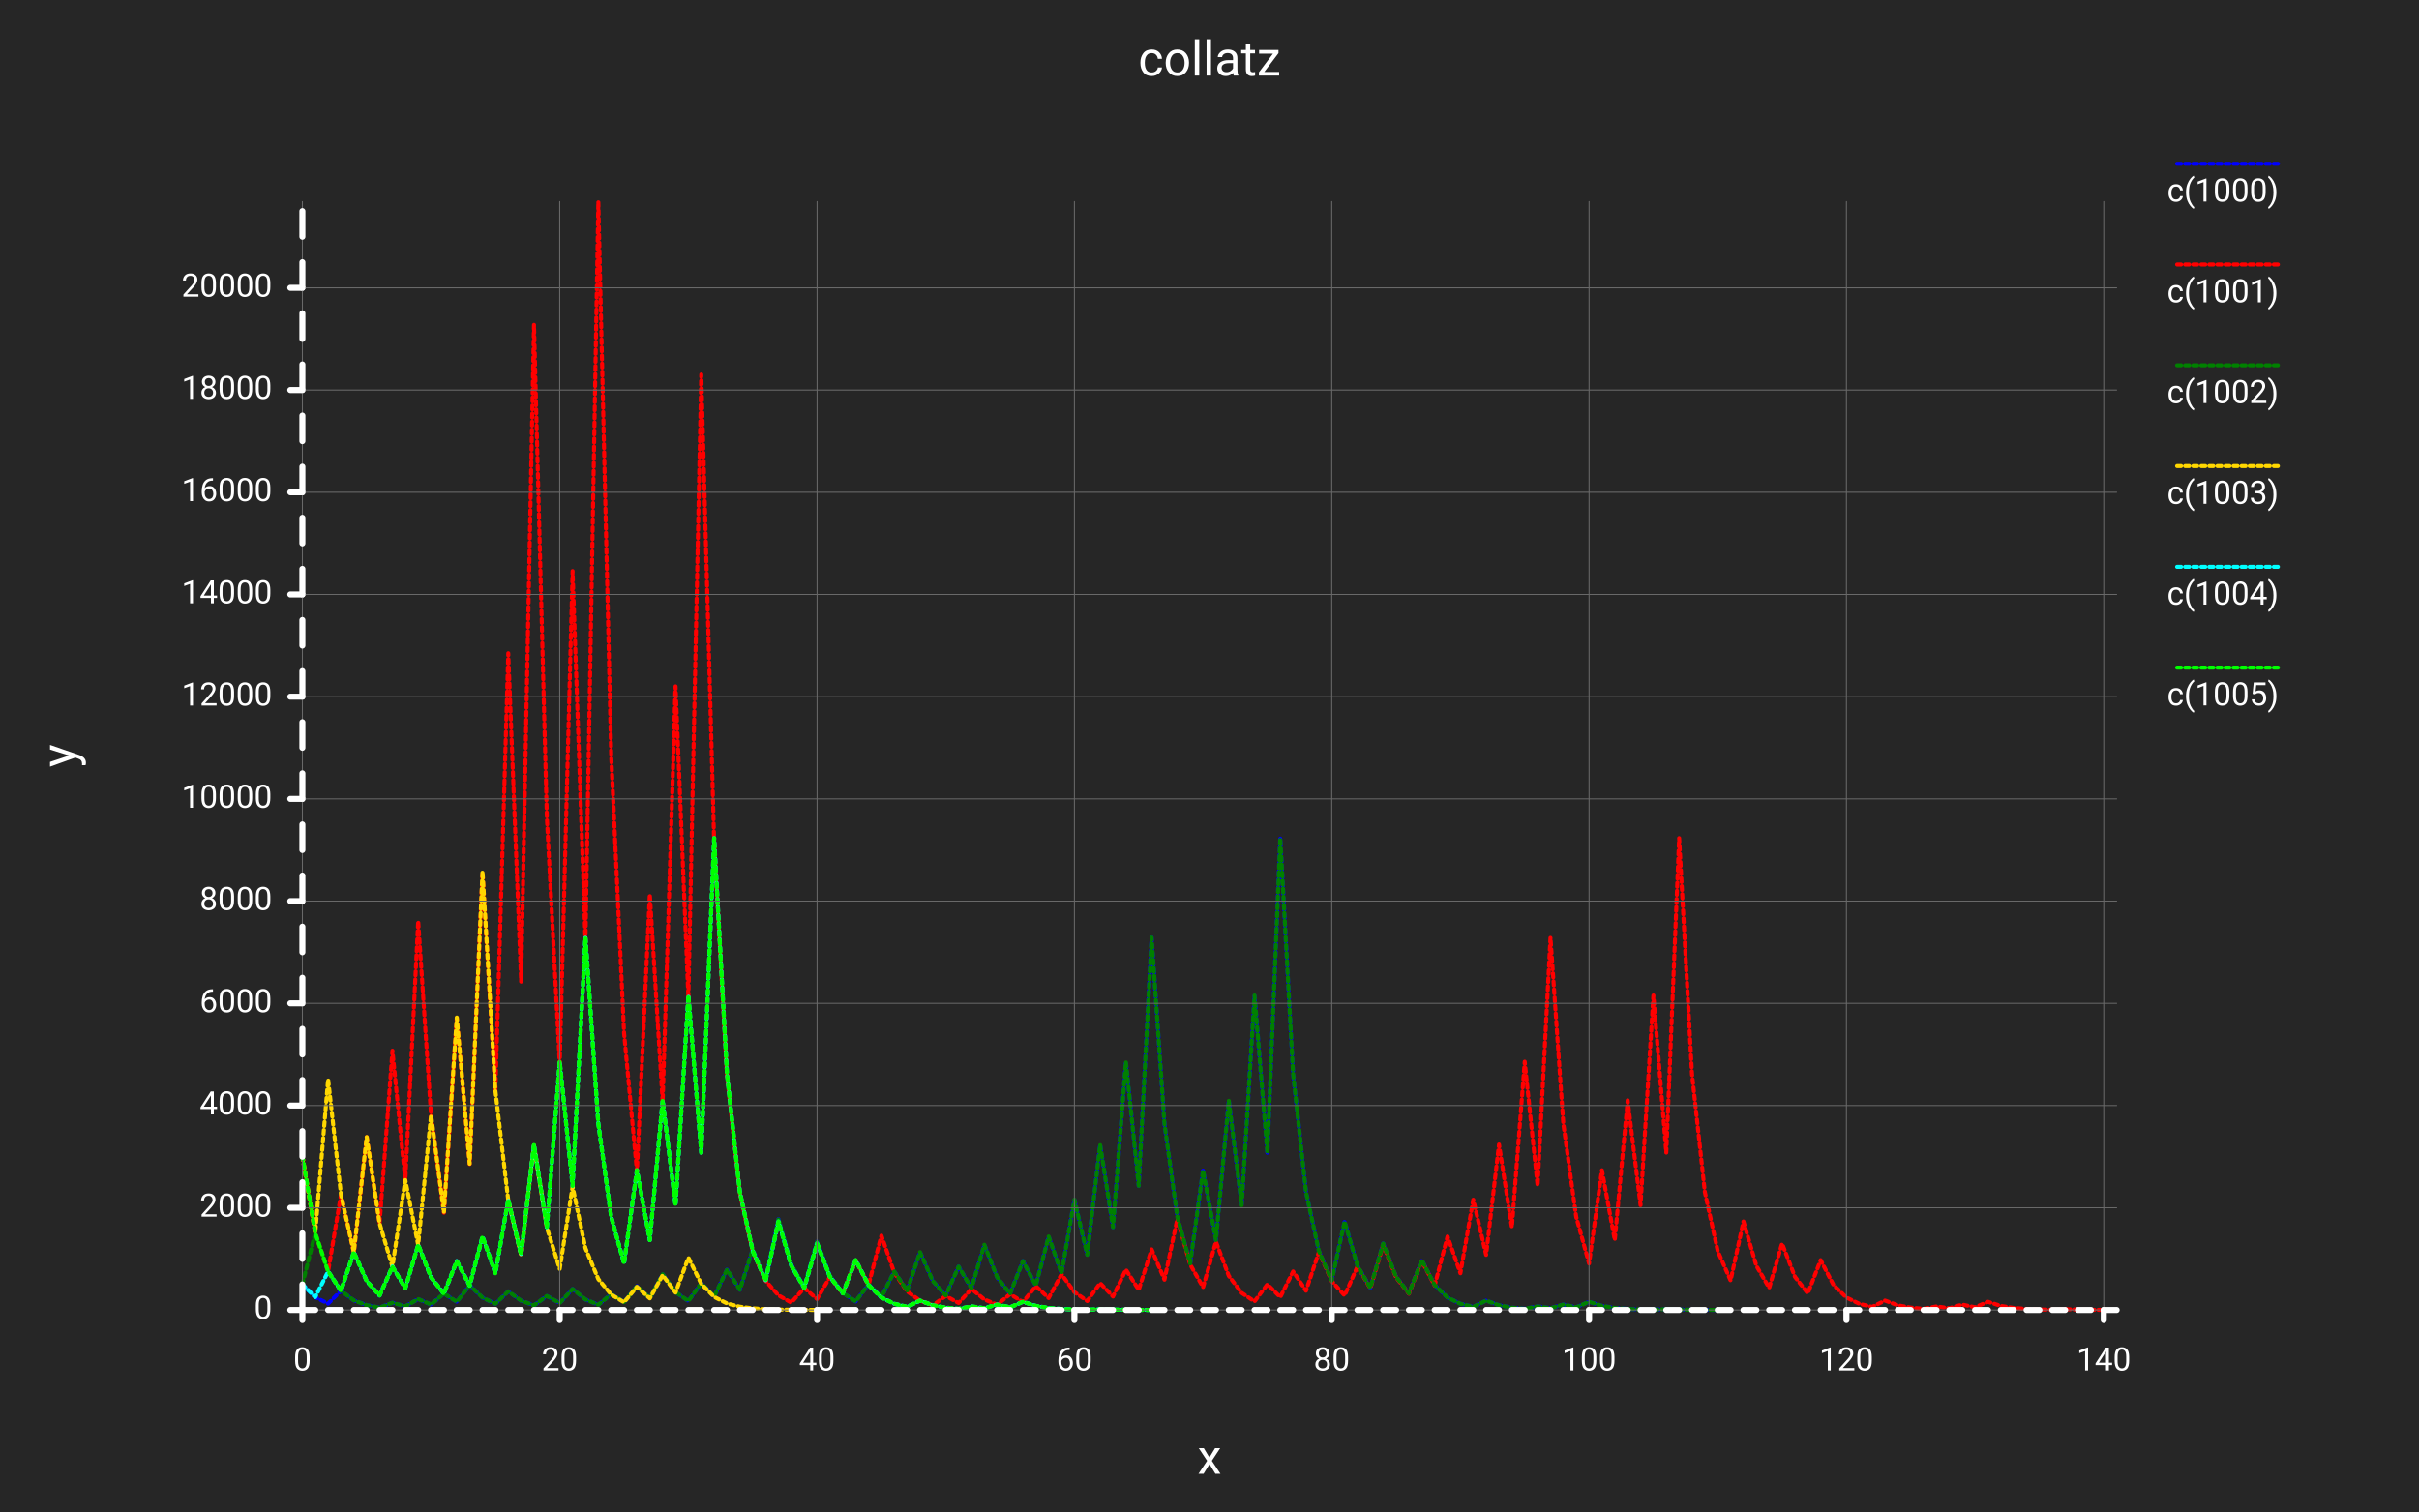
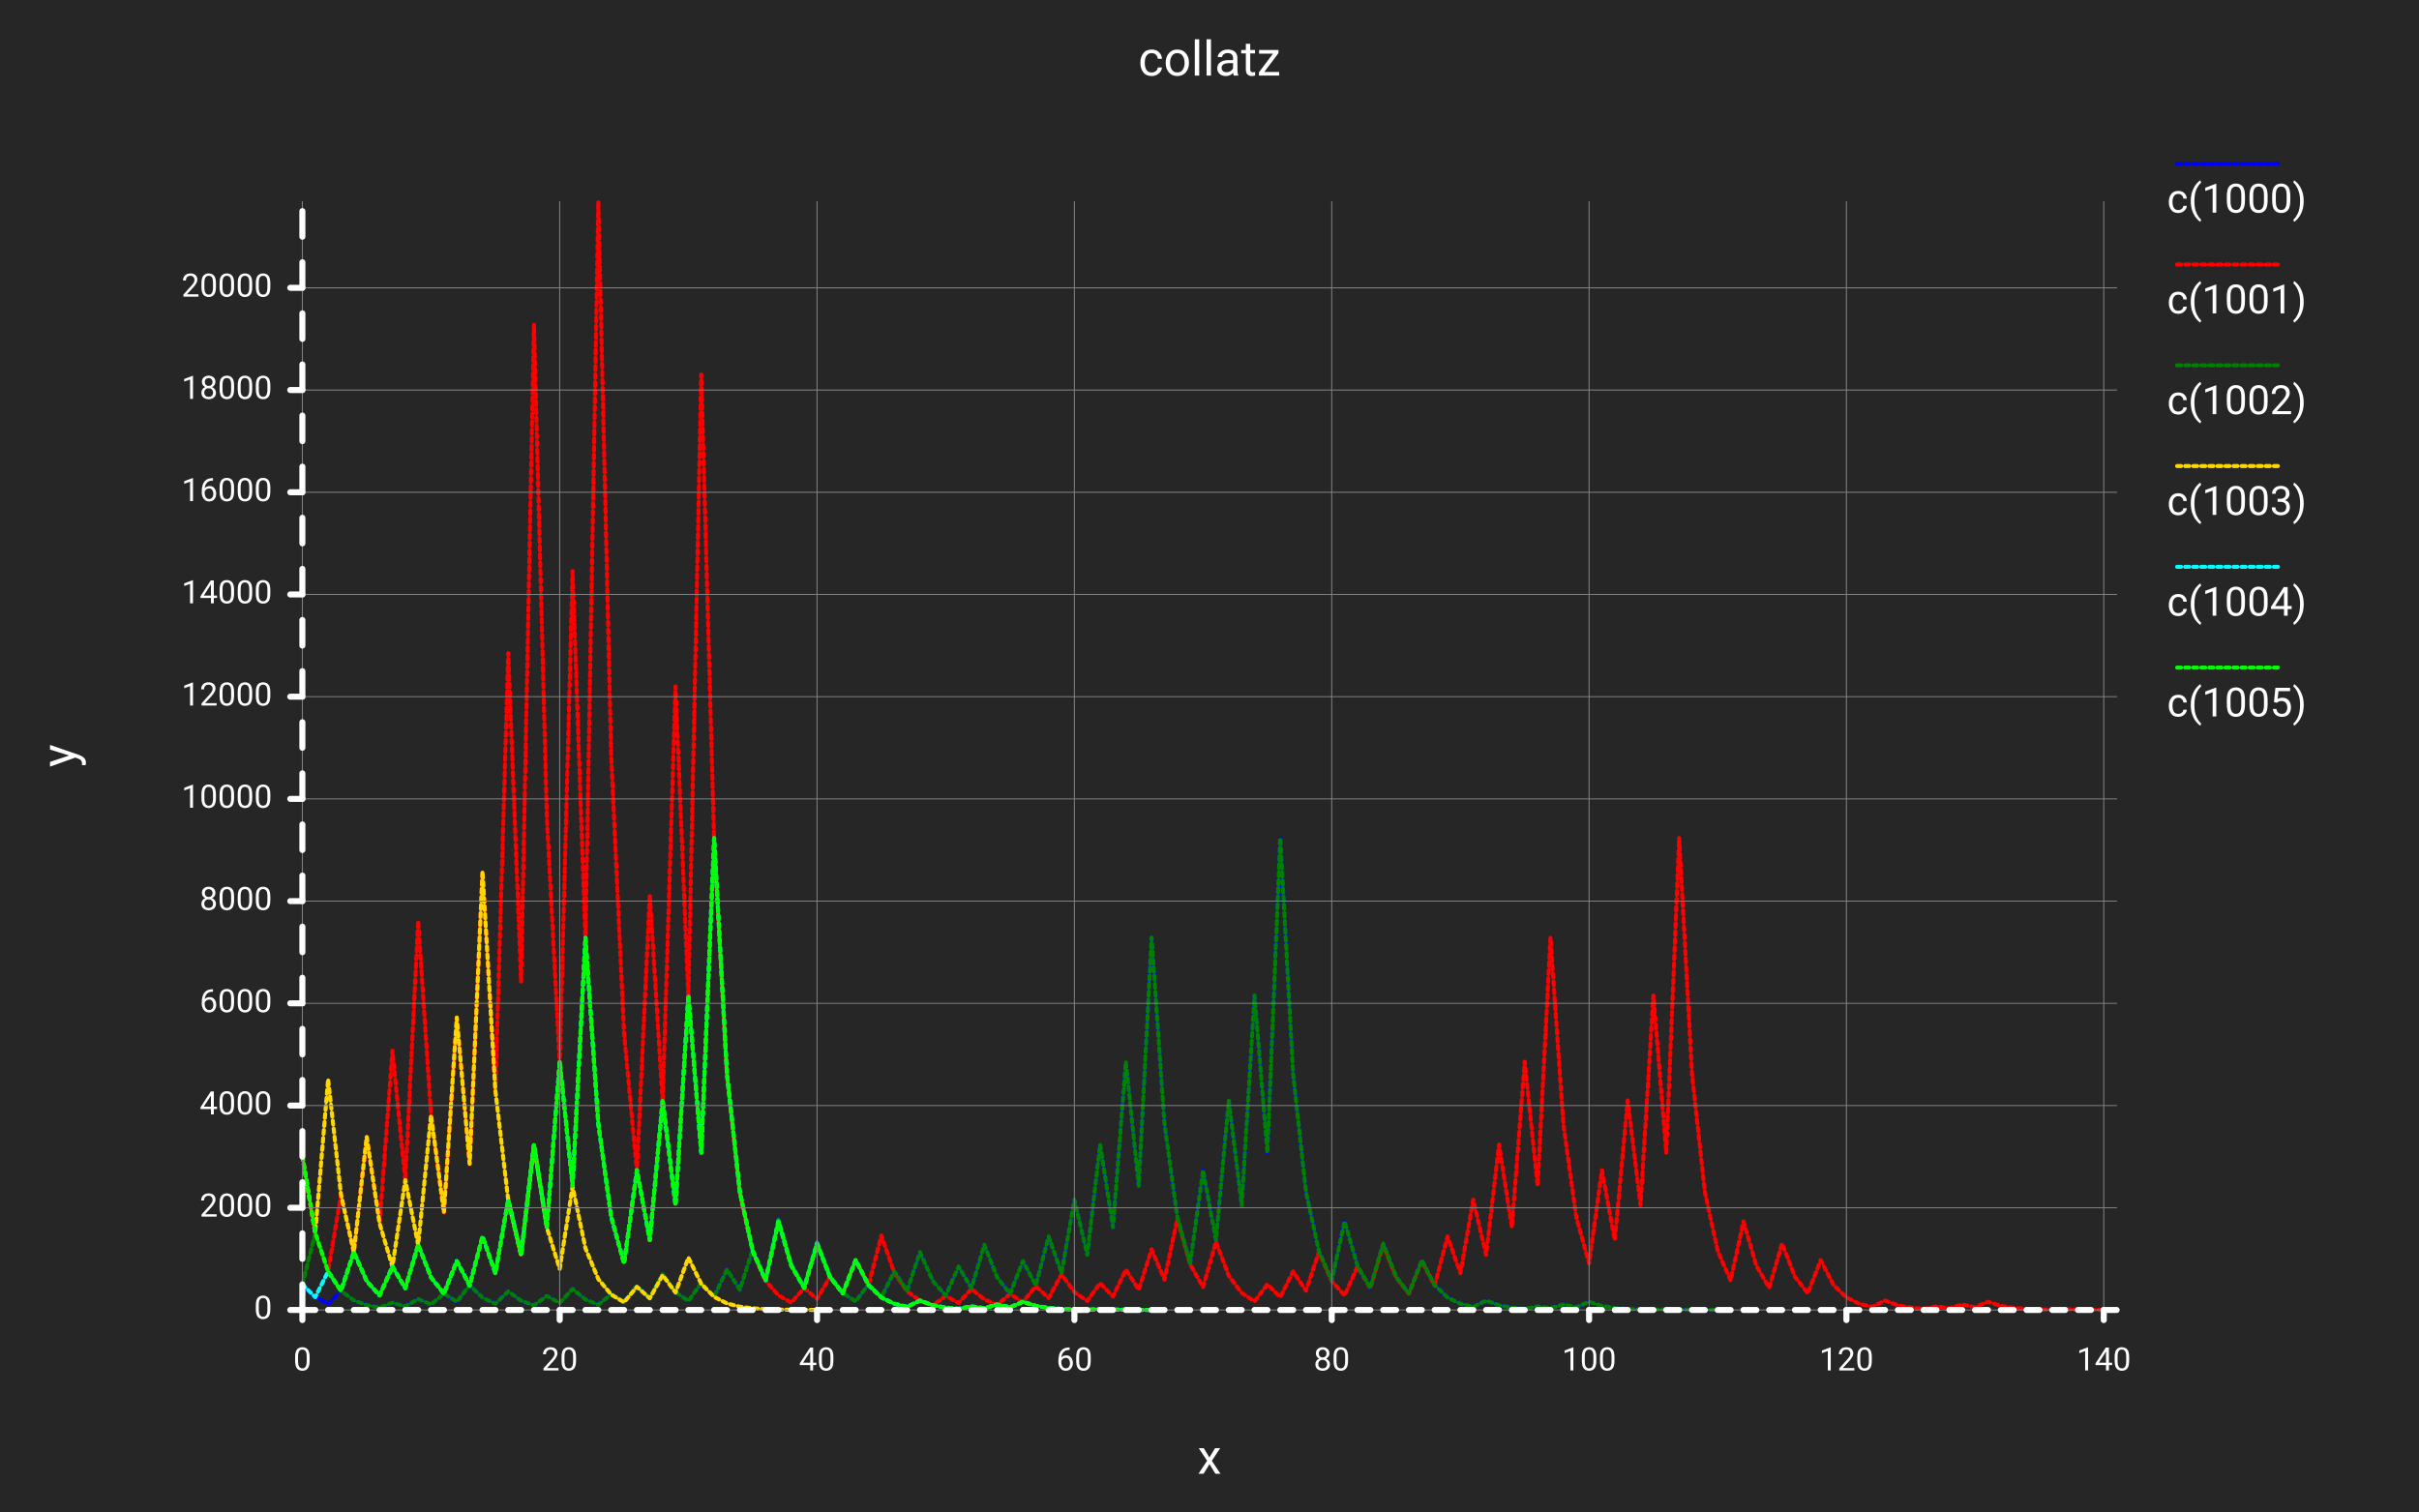
<svg xmlns="http://www.w3.org/2000/svg" class="poloto" width="800" height="500" viewBox="0 0 1200 750">
  <style>
.poloto{
  stroke-linecap:round;
  stroke-linejoin:round;
  font-family:Roboto,sans-serif;
  font-size:16px;
}
.poloto_background{fill:#262626;}
.poloto_scatter{stroke-width:7}
- .poloto_tick_line{stroke:dimgray;stroke-width:0.5}
.poloto_line{stroke-width:2}
.poloto_text{fill: white;}
- .poloto_axis_lines{stroke: white;stroke-width:3;fill:none;stroke-dasharray:none}
- .poloto_title{font-size:24px;dominant-baseline:start;text-anchor:middle;}
- .poloto_xname{font-size:24px;dominant-baseline:start;text-anchor:middle;}
- .poloto_yname{font-size:24px;dominant-baseline:start;text-anchor:middle;}
+ .poloto_names{font-size:24px;dominant-baseline:start;text-anchor:middle;}
+ .poloto_where{dominant-baseline:middle;text-anchor:start}
+ .poloto_text.poloto_legend{font-size:20px;dominant-baseline:middle;text-anchor:start;}
+ .poloto_text.poloto_ticks.poloto_y{dominant-baseline:middle;text-anchor:end}
+ .poloto_text.poloto_ticks.poloto_x{dominant-baseline:start;text-anchor:middle}
+ .poloto_imgs.poloto_ticks{stroke: white;stroke-width:3;fill:none;stroke-dasharray:none}
+ .poloto_grid{stroke:gray;stroke-width:0.5}
+ 
.poloto0stroke{stroke:blue;}
.poloto1stroke{stroke:red;}
.poloto2stroke{stroke:green;}
.poloto3stroke{stroke:gold;}
.poloto4stroke{stroke:aqua;}
.poloto5stroke{stroke:lime;}
.poloto6stroke{stroke:orange;}
.poloto7stroke{stroke:chocolate;}
.poloto0fill{fill:blue;}
.poloto1fill{fill:red;}
.poloto2fill{fill:green;}
.poloto3fill{fill:gold;}
.poloto4fill{fill:aqua;}
.poloto5fill{fill:lime;}
.poloto6fill{fill:orange;}
.poloto7fill{fill:chocolate;}
+ 
.poloto_line{stroke-dasharray:2;stroke-width:2;}
	</style>
  <circle r="1e5" class="poloto_background" />
  <path class="poloto_line poloto0stroke" fill="none" stroke="black" d=" M 150.00 637.32 L 156.38 643.66 L 162.77 646.83 L 169.15 640.46 L 175.53 645.23 L 181.91 647.62 L 188.30 648.81 L 194.68 646.40 L 201.06 648.20 L 207.45 644.57 L 213.83 647.29 L 220.21 641.83 L 226.60 645.92 L 232.98 637.73 L 239.36 643.86 L 245.74 646.93 L 252.13 640.77 L 258.51 645.38 L 264.89 647.69 L 271.28 643.05 L 277.66 646.53 L 284.04 639.55 L 290.43 644.78 L 296.81 647.39 L 303.19 642.14 L 309.57 646.07 L 315.96 638.18 L 322.34 644.09 L 328.72 632.25 L 335.11 641.12 L 341.49 645.56 L 347.87 636.66 L 354.26 643.33 L 360.64 629.97 L 367.02 639.98 L 373.40 619.92 L 379.79 634.96 L 386.17 604.86 L 392.55 627.43 L 398.94 638.71 L 405.32 616.12 L 411.70 633.06 L 418.09 641.53 L 424.47 645.76 L 430.85 637.27 L 437.23 643.63 L 443.62 630.88 L 450.00 640.44 L 456.38 621.29 L 462.77 635.65 L 469.15 642.82 L 475.53 628.44 L 481.91 639.22 L 488.30 617.64 L 494.68 633.82 L 501.06 641.91 L 507.45 625.71 L 513.83 637.85 L 520.21 613.53 L 526.60 631.77 L 532.98 595.27 L 539.36 622.64 L 545.74 567.89 L 552.13 608.94 L 558.51 526.80 L 564.89 588.40 L 571.28 465.18 L 577.66 557.59 L 584.04 603.79 L 590.43 626.90 L 596.81 580.67 L 603.19 615.33 L 609.57 545.97 L 615.96 597.99 L 622.34 493.94 L 628.72 571.97 L 635.11 415.88 L 641.49 532.94 L 647.87 591.47 L 654.26 620.73 L 660.64 635.37 L 667.02 606.08 L 673.40 628.04 L 679.79 639.02 L 686.17 617.03 L 692.55 633.52 L 698.94 641.76 L 705.32 625.25 L 711.70 637.62 L 718.09 643.81 L 724.47 646.91 L 730.85 648.45 L 737.23 645.33 L 743.62 647.67 L 750.00 648.83 L 756.38 649.42 L 762.77 648.22 L 769.15 649.11 L 775.53 647.31 L 781.91 648.66 L 788.30 645.94 L 794.68 647.97 L 801.06 648.99 L 807.45 649.49 L 813.83 649.75 L 820.21 649.87 L 826.60 649.59 L 832.98 649.80 L 839.36 649.90 L 845.74 649.95 L 852.13 649.97" />
  <path class="poloto_line poloto1stroke" fill="none" stroke="black" d=" M 150.00 573.82 L 156.38 611.91 L 162.77 630.95 L 169.15 592.84 L 175.53 621.42 L 181.91 564.23 L 188.30 607.12 L 194.68 521.33 L 201.06 585.66 L 207.45 456.96 L 213.83 553.48 L 220.21 601.74 L 226.60 505.20 L 232.98 577.60 L 239.36 432.77 L 245.74 541.38 L 252.13 324.13 L 258.51 487.06 L 264.89 161.17 L 271.28 405.58 L 277.66 527.79 L 284.04 283.35 L 290.43 466.68 L 296.81 100.00 L 303.19 375.00 L 309.57 512.50 L 315.96 581.25 L 322.34 443.72 L 328.72 546.86 L 335.11 340.56 L 341.49 495.28 L 347.87 185.82 L 354.26 417.91 L 360.64 533.95 L 367.02 591.98 L 373.40 620.99 L 379.79 635.49 L 386.17 642.75 L 392.55 646.37 L 398.94 639.10 L 405.32 644.55 L 411.70 633.62 L 418.09 641.81 L 424.47 625.40 L 430.85 637.70 L 437.23 613.08 L 443.62 631.54 L 450.00 640.77 L 456.38 645.38 L 462.77 647.69 L 469.15 643.05 L 475.53 646.53 L 481.91 639.55 L 488.30 644.78 L 494.68 647.39 L 501.06 642.14 L 507.45 646.07 L 513.83 638.18 L 520.21 644.09 L 526.60 632.25 L 532.98 641.12 L 539.36 645.56 L 545.74 636.66 L 552.13 643.33 L 558.51 629.97 L 564.89 639.98 L 571.28 619.92 L 577.66 634.96 L 584.04 604.86 L 590.43 627.43 L 596.81 638.71 L 603.19 616.12 L 609.57 633.06 L 615.96 641.53 L 622.34 645.76 L 628.72 637.27 L 635.11 643.63 L 641.49 630.88 L 647.87 640.44 L 654.26 621.29 L 660.64 635.65 L 667.02 642.82 L 673.40 628.44 L 679.79 639.22 L 686.17 617.64 L 692.55 633.82 L 698.94 641.91 L 705.32 625.71 L 711.70 637.85 L 718.09 613.53 L 724.47 631.77 L 730.85 595.27 L 737.23 622.64 L 743.62 567.89 L 750.00 608.94 L 756.38 526.80 L 762.77 588.40 L 769.15 465.18 L 775.53 557.59 L 781.91 603.79 L 788.30 626.90 L 794.68 580.67 L 801.06 615.33 L 807.45 545.97 L 813.83 597.99 L 820.21 493.94 L 826.60 571.97 L 832.98 415.88 L 839.36 532.94 L 845.74 591.47 L 852.13 620.73 L 858.51 635.37 L 864.89 606.08 L 871.28 628.04 L 877.66 639.02 L 884.04 617.03 L 890.43 633.52 L 896.81 641.76 L 903.19 625.25 L 909.57 637.62 L 915.96 643.81 L 922.34 646.91 L 928.72 648.45 L 935.11 645.33 L 941.49 647.67 L 947.87 648.83 L 954.26 649.42 L 960.64 648.22 L 967.02 649.11 L 973.40 647.31 L 979.79 648.66 L 986.17 645.94 L 992.55 647.97 L 998.94 648.99 L 1005.32 649.49 L 1011.70 649.75 L 1018.09 649.87 L 1024.47 649.59 L 1030.85 649.80 L 1037.23 649.90 L 1043.62 649.95 L 1050.00 649.97" />
  <path class="poloto_line poloto2stroke" fill="none" stroke="black" d=" M 150.00 637.29 L 156.38 611.86 L 162.77 630.93 L 169.15 640.46 L 175.53 645.23 L 181.91 647.62 L 188.30 648.81 L 194.68 646.40 L 201.06 648.20 L 207.45 644.57 L 213.83 647.29 L 220.21 641.83 L 226.60 645.92 L 232.98 637.73 L 239.36 643.86 L 245.74 646.93 L 252.13 640.77 L 258.51 645.38 L 264.89 647.69 L 271.28 643.05 L 277.66 646.53 L 284.04 639.55 L 290.43 644.78 L 296.81 647.39 L 303.19 642.14 L 309.57 646.07 L 315.96 638.18 L 322.34 644.09 L 328.72 632.25 L 335.11 641.12 L 341.49 645.56 L 347.87 636.66 L 354.26 643.33 L 360.64 629.97 L 367.02 639.98 L 373.40 619.92 L 379.79 634.96 L 386.17 604.86 L 392.55 627.43 L 398.94 638.71 L 405.32 616.12 L 411.70 633.06 L 418.09 641.53 L 424.47 645.76 L 430.85 637.27 L 437.23 643.63 L 443.62 630.88 L 450.00 640.44 L 456.38 621.29 L 462.77 635.65 L 469.15 642.82 L 475.53 628.44 L 481.91 639.22 L 488.30 617.64 L 494.68 633.82 L 501.06 641.91 L 507.45 625.71 L 513.83 637.85 L 520.21 613.53 L 526.60 631.77 L 532.98 595.27 L 539.36 622.64 L 545.74 567.89 L 552.13 608.94 L 558.51 526.80 L 564.89 588.40 L 571.28 465.18 L 577.66 557.59 L 584.04 603.79 L 590.43 626.90 L 596.81 580.67 L 603.19 615.33 L 609.57 545.97 L 615.96 597.99 L 622.34 493.94 L 628.72 571.97 L 635.11 415.88 L 641.49 532.94 L 647.87 591.47 L 654.26 620.73 L 660.64 635.37 L 667.02 606.08 L 673.40 628.04 L 679.79 639.02 L 686.17 617.03 L 692.55 633.52 L 698.94 641.76 L 705.32 625.25 L 711.70 637.62 L 718.09 643.81 L 724.47 646.91 L 730.85 648.45 L 737.23 645.33 L 743.62 647.67 L 750.00 648.83 L 756.38 649.42 L 762.77 648.22 L 769.15 649.11 L 775.53 647.31 L 781.91 648.66 L 788.30 645.94 L 794.68 647.97 L 801.06 648.99 L 807.45 649.49 L 813.83 649.75 L 820.21 649.87 L 826.60 649.59 L 832.98 649.80 L 839.36 649.90 L 845.74 649.95 L 852.13 649.97" />
  <path class="poloto_line poloto3stroke" fill="none" stroke="black" d=" M 150.00 573.67 L 156.38 611.83 L 162.77 535.48 L 169.15 592.74 L 175.53 621.37 L 181.91 564.08 L 188.30 607.04 L 194.68 628.52 L 201.06 585.54 L 207.45 617.77 L 213.83 553.28 L 220.21 601.64 L 226.60 504.89 L 232.98 577.45 L 239.36 432.31 L 245.74 541.16 L 252.13 595.58 L 258.51 622.79 L 264.89 568.34 L 271.28 609.17 L 277.66 629.59 L 284.04 588.73 L 290.43 619.37 L 296.81 634.68 L 303.19 642.34 L 309.57 646.17 L 315.96 638.49 L 322.34 644.24 L 328.72 632.70 L 335.11 641.35 L 341.49 624.03 L 347.87 637.02 L 354.26 643.51 L 360.64 646.75 L 367.02 648.38 L 373.40 649.19 L 379.79 649.59 L 386.17 649.80 L 392.55 649.90 L 398.94 649.95 L 405.32 649.97" />
  <path class="poloto_line poloto4stroke" fill="none" stroke="black" d=" M 150.00 637.27 L 156.38 643.63 L 162.77 630.88 L 169.15 640.44 L 175.53 621.29 L 181.91 635.65 L 188.30 642.82 L 194.68 628.44 L 201.06 639.22 L 207.45 617.64 L 213.83 633.82 L 220.21 641.91 L 226.60 625.71 L 232.98 637.85 L 239.36 613.53 L 245.74 631.77 L 252.13 595.27 L 258.51 622.64 L 264.89 567.89 L 271.28 608.94 L 277.66 526.80 L 284.04 588.40 L 290.43 465.18 L 296.81 557.59 L 303.19 603.79 L 309.57 626.90 L 315.96 580.67 L 322.34 615.33 L 328.72 545.97 L 335.11 597.99 L 341.49 493.94 L 347.87 571.97 L 354.26 415.88 L 360.64 532.94 L 367.02 591.47 L 373.40 620.73 L 379.79 635.37 L 386.17 606.08 L 392.55 628.04 L 398.94 639.02 L 405.32 617.03 L 411.70 633.52 L 418.09 641.76 L 424.47 625.25 L 430.85 637.62 L 437.23 643.81 L 443.62 646.91 L 450.00 648.45 L 456.38 645.33 L 462.77 647.67 L 469.15 648.83 L 475.53 649.42 L 481.91 648.22 L 488.30 649.11 L 494.68 647.31 L 501.06 648.66 L 507.45 645.94 L 513.83 647.97 L 520.21 648.99 L 526.60 649.49 L 532.98 649.75 L 539.36 649.87 L 545.74 649.59 L 552.13 649.80 L 558.51 649.90 L 564.89 649.95 L 571.28 649.97" />
  <path class="poloto_line poloto5stroke" fill="none" stroke="black" d=" M 150.00 573.52 L 156.38 611.76 L 162.77 630.88 L 169.15 640.44 L 175.53 621.29 L 181.91 635.65 L 188.30 642.82 L 194.68 628.44 L 201.06 639.22 L 207.45 617.64 L 213.83 633.82 L 220.21 641.91 L 226.60 625.71 L 232.98 637.85 L 239.36 613.53 L 245.74 631.77 L 252.13 595.27 L 258.51 622.64 L 264.89 567.89 L 271.28 608.94 L 277.66 526.80 L 284.04 588.40 L 290.43 465.18 L 296.81 557.59 L 303.19 603.79 L 309.57 626.90 L 315.96 580.67 L 322.34 615.33 L 328.72 545.97 L 335.11 597.99 L 341.49 493.94 L 347.87 571.97 L 354.26 415.88 L 360.64 532.94 L 367.02 591.47 L 373.40 620.73 L 379.79 635.37 L 386.17 606.08 L 392.55 628.04 L 398.94 639.02 L 405.32 617.03 L 411.70 633.52 L 418.09 641.76 L 424.47 625.25 L 430.85 637.62 L 437.23 643.81 L 443.62 646.91 L 450.00 648.45 L 456.38 645.33 L 462.77 647.67 L 469.15 648.83 L 475.53 649.42 L 481.91 648.22 L 488.30 649.11 L 494.68 647.31 L 501.06 648.66 L 507.45 645.94 L 513.83 647.97 L 520.21 648.99 L 526.60 649.49 L 532.98 649.75 L 539.36 649.87 L 545.74 649.59 L 552.13 649.80 L 558.51 649.90 L 564.89 649.95 L 571.28 649.97" />
-   <g class="poloto_legend_icon">
-     <line class="poloto_line poloto0stroke poloto0legend" stroke="black" x1="1080" x2="1130" y1="81.25" y2="81.25" />
-     <line class="poloto_line poloto1stroke poloto1legend" stroke="black" x1="1080" x2="1130" y1="131.25" y2="131.25" />
-     <line class="poloto_line poloto2stroke poloto2legend" stroke="black" x1="1080" x2="1130" y1="181.25" y2="181.25" />
-     <line class="poloto_line poloto3stroke poloto3legend" stroke="black" x1="1080" x2="1130" y1="231.25" y2="231.25" />
-     <line class="poloto_line poloto4stroke poloto4legend" stroke="black" x1="1080" x2="1130" y1="281.25" y2="281.25" />
-     <line class="poloto_line poloto5stroke poloto5legend" stroke="black" x1="1080" x2="1130" y1="331.25" y2="331.25" />
-   </g>
-   <g class="poloto_text poloto_legend_text">
-     <text x="1075" y="100">c(1000)</text>
-     <text x="1075" y="150">c(1001)</text>
-     <text x="1075" y="200">c(1002)</text>
-     <text x="1075" y="250">c(1003)</text>
-     <text x="1075" y="300">c(1004)</text>
-     <text x="1075" y="350">c(1005)</text>
-   </g>
-   <g class="poloto_labels poloto_text">
-     <text class="poloto_title" x="600.00" y="37.50">collatz</text>
-     <text class="poloto_xname" x="600.00" y="731.25">x</text>
-     <text class="poloto_yname" x="37.50" y="375.00" transform="rotate(-90,37.50,375.00)">y</text>
-   </g>
-   <g class="poloto_tick_labels poloto_text" dominant-baseline="middle" text-anchor="end">
-     <text x="135.00" y="650.00">0</text>
-     <text x="135.00" y="599.28">2000</text>
-     <text x="135.00" y="548.56">4000</text>
-     <text x="135.00" y="497.84">6000</text>
-     <text x="135.00" y="447.12">8000</text>
-     <text x="135.00" y="396.40">10000</text>
-     <text x="135.00" y="345.68">12000</text>
-     <text x="135.00" y="294.96">14000</text>
-     <text x="135.00" y="244.25">16000</text>
-     <text x="135.00" y="193.53">18000</text>
-     <text x="135.00" y="142.81">20000</text>
-   </g>
-   <g class="poloto_axis_lines" stroke="black">
-     <line x1="150.00" x2="144.00" y1="650.00" y2="650.00" />
-     <line x1="150.00" x2="144.00" y1="599.28" y2="599.28" />
-     <line x1="150.00" x2="144.00" y1="548.56" y2="548.56" />
-     <line x1="150.00" x2="144.00" y1="497.84" y2="497.84" />
-     <line x1="150.00" x2="144.00" y1="447.12" y2="447.12" />
-     <line x1="150.00" x2="144.00" y1="396.40" y2="396.40" />
-     <line x1="150.00" x2="144.00" y1="345.68" y2="345.68" />
-     <line x1="150.00" x2="144.00" y1="294.96" y2="294.96" />
-     <line x1="150.00" x2="144.00" y1="244.25" y2="244.25" />
-     <line x1="150.00" x2="144.00" y1="193.53" y2="193.53" />
-     <line x1="150.00" x2="144.00" y1="142.81" y2="142.81" />
-   </g>
-   <g class="poloto_tick_line" stroke="black">
-     <line x1="150.00" x2="1050.00" y1="650.00" y2="650.00" />
-     <line x1="150.00" x2="1050.00" y1="599.28" y2="599.28" />
-     <line x1="150.00" x2="1050.00" y1="548.56" y2="548.56" />
-     <line x1="150.00" x2="1050.00" y1="497.84" y2="497.84" />
-     <line x1="150.00" x2="1050.00" y1="447.12" y2="447.12" />
-     <line x1="150.00" x2="1050.00" y1="396.40" y2="396.40" />
-     <line x1="150.00" x2="1050.00" y1="345.68" y2="345.68" />
-     <line x1="150.00" x2="1050.00" y1="294.96" y2="294.96" />
-     <line x1="150.00" x2="1050.00" y1="244.25" y2="244.25" />
-     <line x1="150.00" x2="1050.00" y1="193.53" y2="193.53" />
-     <line x1="150.00" x2="1050.00" y1="142.81" y2="142.81" />
-   </g>
-   <g class="poloto_tick_labels poloto_text" dominant-baseline="start" text-anchor="middle">
-     <text x="150.00" y="680.00">0</text>
-     <text x="277.66" y="680.00">20</text>
-     <text x="405.32" y="680.00">40</text>
-     <text x="532.98" y="680.00">60</text>
-     <text x="660.64" y="680.00">80</text>
-     <text x="788.30" y="680.00">100</text>
-     <text x="915.96" y="680.00">120</text>
-     <text x="1043.62" y="680.00">140</text>
-   </g>
-   <g class="poloto_axis_lines" stroke="black">
-     <line x1="150.00" x2="150.00" y1="650.00" y2="655.00" />
-     <line x1="277.66" x2="277.66" y1="650.00" y2="655.00" />
-     <line x1="405.32" x2="405.32" y1="650.00" y2="655.00" />
-     <line x1="532.98" x2="532.98" y1="650.00" y2="655.00" />
-     <line x1="660.64" x2="660.64" y1="650.00" y2="655.00" />
-     <line x1="788.30" x2="788.30" y1="650.00" y2="655.00" />
-     <line x1="915.96" x2="915.96" y1="650.00" y2="655.00" />
-     <line x1="1043.62" x2="1043.62" y1="650.00" y2="655.00" />
-   </g>
-   <g class="poloto_tick_line" stroke="black">
-     <line x1="150.00" x2="150.00" y1="650.00" y2="100.00" />
-     <line x1="277.66" x2="277.66" y1="650.00" y2="100.00" />
-     <line x1="405.32" x2="405.32" y1="650.00" y2="100.00" />
-     <line x1="532.98" x2="532.98" y1="650.00" y2="100.00" />
-     <line x1="660.64" x2="660.64" y1="650.00" y2="100.00" />
-     <line x1="788.30" x2="788.30" y1="650.00" y2="100.00" />
-     <line x1="915.96" x2="915.96" y1="650.00" y2="100.00" />
-     <line x1="1043.62" x2="1043.62" y1="650.00" y2="100.00" />
-   </g>
-   <path stroke="black" fill="none" class="poloto_axis_lines" style="stroke-dasharray:6.383;stroke-dashoffset:-0;" d=" M 150.00 650.00 L 1050.00 650.00" />
-   <path stroke="black" fill="none" class="poloto_axis_lines" style="stroke-dasharray:12.68;stroke-dashoffset:-0;" d=" M 150.00 650.00 L 150.00 100.00" />
+   <line class="poloto_legend poloto_imgs poloto_line poloto0stroke" x1="1080" x2="1130" y1="81.25" y2="81.25" />
+   <line class="poloto_legend poloto_imgs poloto_line poloto1stroke" x1="1080" x2="1130" y1="131.25" y2="131.25" />
+   <line class="poloto_legend poloto_imgs poloto_line poloto2stroke" x1="1080" x2="1130" y1="181.25" y2="181.25" />
+   <line class="poloto_legend poloto_imgs poloto_line poloto3stroke" x1="1080" x2="1130" y1="231.25" y2="231.25" />
+   <line class="poloto_legend poloto_imgs poloto_line poloto4stroke" x1="1080" x2="1130" y1="281.25" y2="281.25" />
+   <line class="poloto_legend poloto_imgs poloto_line poloto5stroke" x1="1080" x2="1130" y1="331.25" y2="331.25" />
+   <text class="poloto_legend poloto_text" x="1075" y="100">c(1000)</text>
+   <text class="poloto_legend poloto_text" x="1075" y="150">c(1001)</text>
+   <text class="poloto_legend poloto_text" x="1075" y="200">c(1002)</text>
+   <text class="poloto_legend poloto_text" x="1075" y="250">c(1003)</text>
+   <text class="poloto_legend poloto_text" x="1075" y="300">c(1004)</text>
+   <text class="poloto_legend poloto_text" x="1075" y="350">c(1005)</text>
+   <text class="poloto_text poloto_names poloto_title" x="600.00" y="37.50">collatz</text>
+   <text class="poloto_text poloto_names poloto_x" x="600.00" y="731.25">x</text>
+   <text class="poloto_text poloto_names poloto_y" x="37.50" y="375.00" transform="rotate(-90,37.50,375.00)">y</text>
+   <text class="poloto_text poloto_ticks poloto_y" x="135.00" y="650.00">0</text>
+   <text class="poloto_text poloto_ticks poloto_y" x="135.00" y="599.28">2000</text>
+   <text class="poloto_text poloto_ticks poloto_y" x="135.00" y="548.56">4000</text>
+   <text class="poloto_text poloto_ticks poloto_y" x="135.00" y="497.84">6000</text>
+   <text class="poloto_text poloto_ticks poloto_y" x="135.00" y="447.12">8000</text>
+   <text class="poloto_text poloto_ticks poloto_y" x="135.00" y="396.40">10000</text>
+   <text class="poloto_text poloto_ticks poloto_y" x="135.00" y="345.68">12000</text>
+   <text class="poloto_text poloto_ticks poloto_y" x="135.00" y="294.96">14000</text>
+   <text class="poloto_text poloto_ticks poloto_y" x="135.00" y="244.25">16000</text>
+   <text class="poloto_text poloto_ticks poloto_y" x="135.00" y="193.53">18000</text>
+   <text class="poloto_text poloto_ticks poloto_y" x="135.00" y="142.81">20000</text>
+   <line class="poloto_imgs poloto_ticks poloto_y" x1="150.00" x2="144.00" y1="650.00" y2="650.00" />
+   <line class="poloto_imgs poloto_ticks poloto_y" x1="150.00" x2="144.00" y1="599.28" y2="599.28" />
+   <line class="poloto_imgs poloto_ticks poloto_y" x1="150.00" x2="144.00" y1="548.56" y2="548.56" />
+   <line class="poloto_imgs poloto_ticks poloto_y" x1="150.00" x2="144.00" y1="497.84" y2="497.84" />
+   <line class="poloto_imgs poloto_ticks poloto_y" x1="150.00" x2="144.00" y1="447.12" y2="447.12" />
+   <line class="poloto_imgs poloto_ticks poloto_y" x1="150.00" x2="144.00" y1="396.40" y2="396.40" />
+   <line class="poloto_imgs poloto_ticks poloto_y" x1="150.00" x2="144.00" y1="345.68" y2="345.68" />
+   <line class="poloto_imgs poloto_ticks poloto_y" x1="150.00" x2="144.00" y1="294.96" y2="294.96" />
+   <line class="poloto_imgs poloto_ticks poloto_y" x1="150.00" x2="144.00" y1="244.25" y2="244.25" />
+   <line class="poloto_imgs poloto_ticks poloto_y" x1="150.00" x2="144.00" y1="193.53" y2="193.53" />
+   <line class="poloto_imgs poloto_ticks poloto_y" x1="150.00" x2="144.00" y1="142.81" y2="142.81" />
+   <line class="poloto_grid poloto_y" x1="150.00" x2="1050.00" y1="650.00" y2="650.00" />
+   <line class="poloto_grid poloto_y" x1="150.00" x2="1050.00" y1="599.28" y2="599.28" />
+   <line class="poloto_grid poloto_y" x1="150.00" x2="1050.00" y1="548.56" y2="548.56" />
+   <line class="poloto_grid poloto_y" x1="150.00" x2="1050.00" y1="497.84" y2="497.84" />
+   <line class="poloto_grid poloto_y" x1="150.00" x2="1050.00" y1="447.12" y2="447.12" />
+   <line class="poloto_grid poloto_y" x1="150.00" x2="1050.00" y1="396.40" y2="396.40" />
+   <line class="poloto_grid poloto_y" x1="150.00" x2="1050.00" y1="345.68" y2="345.68" />
+   <line class="poloto_grid poloto_y" x1="150.00" x2="1050.00" y1="294.96" y2="294.96" />
+   <line class="poloto_grid poloto_y" x1="150.00" x2="1050.00" y1="244.25" y2="244.25" />
+   <line class="poloto_grid poloto_y" x1="150.00" x2="1050.00" y1="193.53" y2="193.53" />
+   <line class="poloto_grid poloto_y" x1="150.00" x2="1050.00" y1="142.81" y2="142.81" />
+   <text class="poloto_text poloto_ticks poloto_x" x="150.00" y="680.00">0</text>
+   <text class="poloto_text poloto_ticks poloto_x" x="277.66" y="680.00">20</text>
+   <text class="poloto_text poloto_ticks poloto_x" x="405.32" y="680.00">40</text>
+   <text class="poloto_text poloto_ticks poloto_x" x="532.98" y="680.00">60</text>
+   <text class="poloto_text poloto_ticks poloto_x" x="660.64" y="680.00">80</text>
+   <text class="poloto_text poloto_ticks poloto_x" x="788.30" y="680.00">100</text>
+   <text class="poloto_text poloto_ticks poloto_x" x="915.96" y="680.00">120</text>
+   <text class="poloto_text poloto_ticks poloto_x" x="1043.62" y="680.00">140</text>
+   <line class="poloto_imgs poloto_ticks poloto_x" x1="150.00" x2="150.00" y1="650.00" y2="655.00" />
+   <line class="poloto_imgs poloto_ticks poloto_x" x1="277.66" x2="277.66" y1="650.00" y2="655.00" />
+   <line class="poloto_imgs poloto_ticks poloto_x" x1="405.32" x2="405.32" y1="650.00" y2="655.00" />
+   <line class="poloto_imgs poloto_ticks poloto_x" x1="532.98" x2="532.98" y1="650.00" y2="655.00" />
+   <line class="poloto_imgs poloto_ticks poloto_x" x1="660.64" x2="660.64" y1="650.00" y2="655.00" />
+   <line class="poloto_imgs poloto_ticks poloto_x" x1="788.30" x2="788.30" y1="650.00" y2="655.00" />
+   <line class="poloto_imgs poloto_ticks poloto_x" x1="915.96" x2="915.96" y1="650.00" y2="655.00" />
+   <line class="poloto_imgs poloto_ticks poloto_x" x1="1043.62" x2="1043.62" y1="650.00" y2="655.00" />
+   <line class="poloto_grid poloto_x" x1="150.00" x2="150.00" y1="650.00" y2="100.00" />
+   <line class="poloto_grid poloto_x" x1="277.66" x2="277.66" y1="650.00" y2="100.00" />
+   <line class="poloto_grid poloto_x" x1="405.32" x2="405.32" y1="650.00" y2="100.00" />
+   <line class="poloto_grid poloto_x" x1="532.98" x2="532.98" y1="650.00" y2="100.00" />
+   <line class="poloto_grid poloto_x" x1="660.64" x2="660.64" y1="650.00" y2="100.00" />
+   <line class="poloto_grid poloto_x" x1="788.30" x2="788.30" y1="650.00" y2="100.00" />
+   <line class="poloto_grid poloto_x" x1="915.96" x2="915.96" y1="650.00" y2="100.00" />
+   <line class="poloto_grid poloto_x" x1="1043.62" x2="1043.62" y1="650.00" y2="100.00" />
+   <path class="poloto_imgs poloto_ticks" style="stroke-dasharray:6.383;stroke-dashoffset:-0;" d=" M 150.00 650.00 L 1050.00 650.00" />
+   <path class="poloto_imgs poloto_ticks" style="stroke-dasharray:12.68;stroke-dashoffset:-0;" d=" M 150.00 650.00 L 150.00 100.00" />
</svg>
